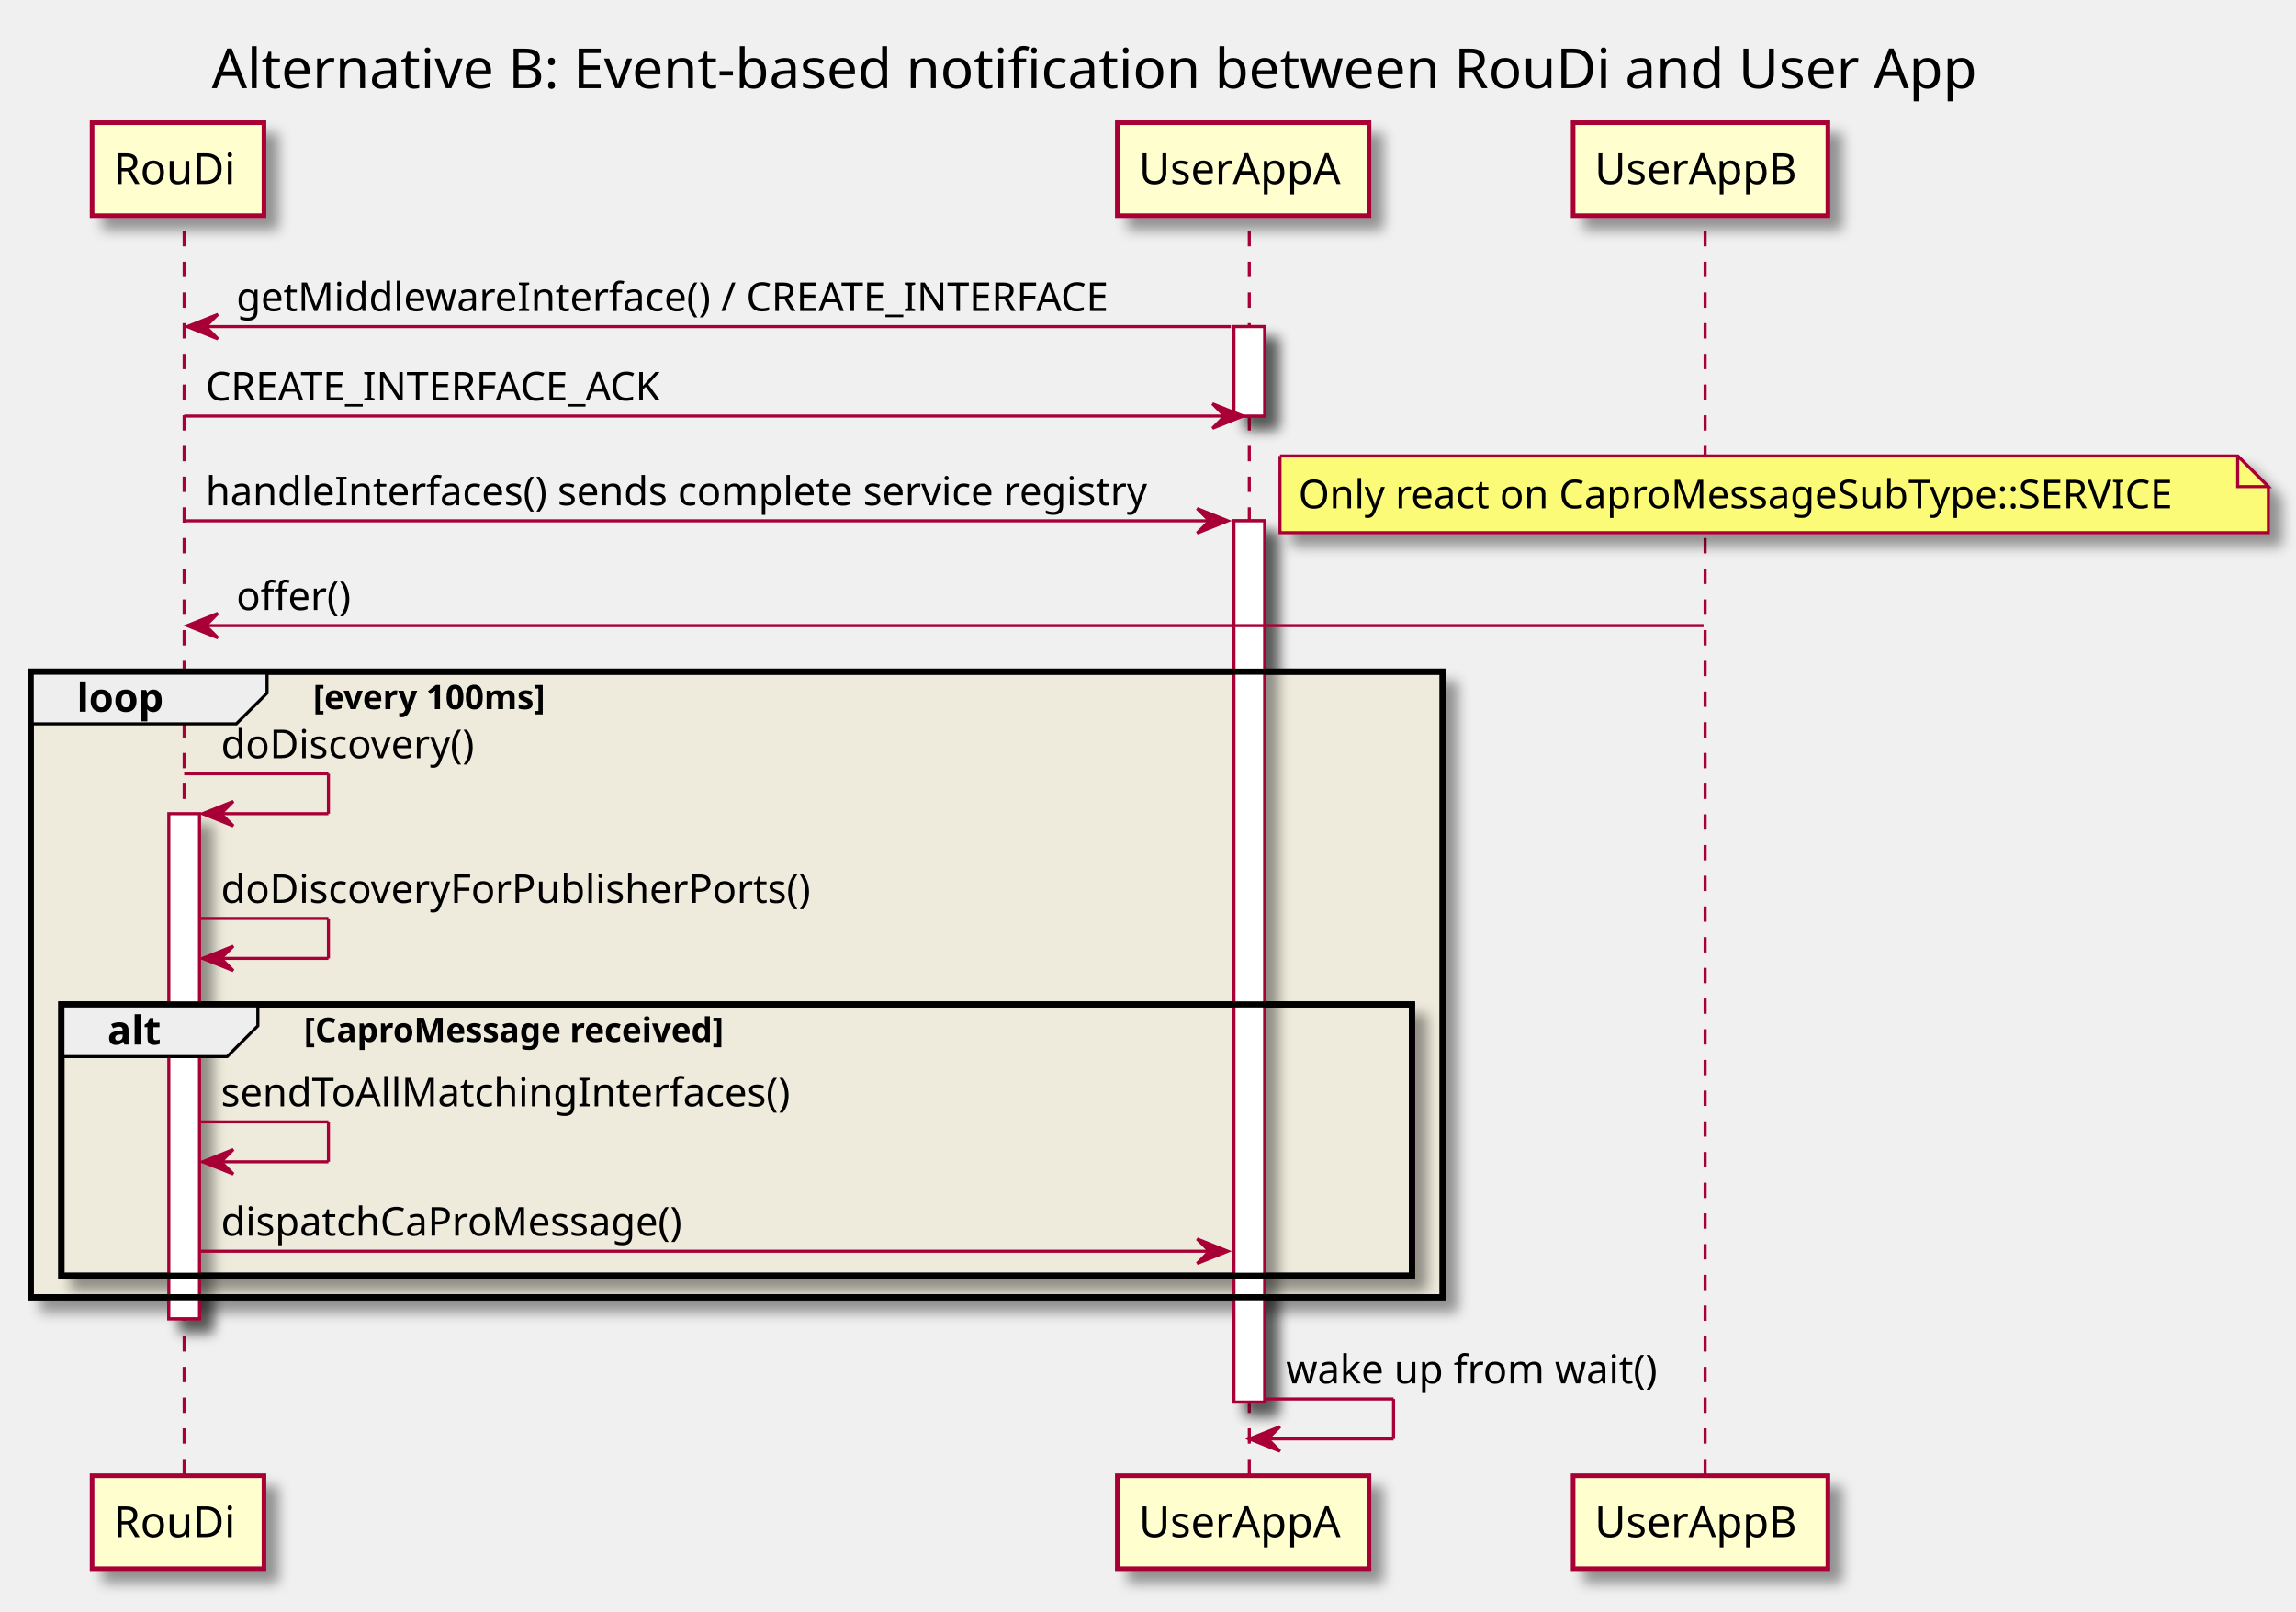
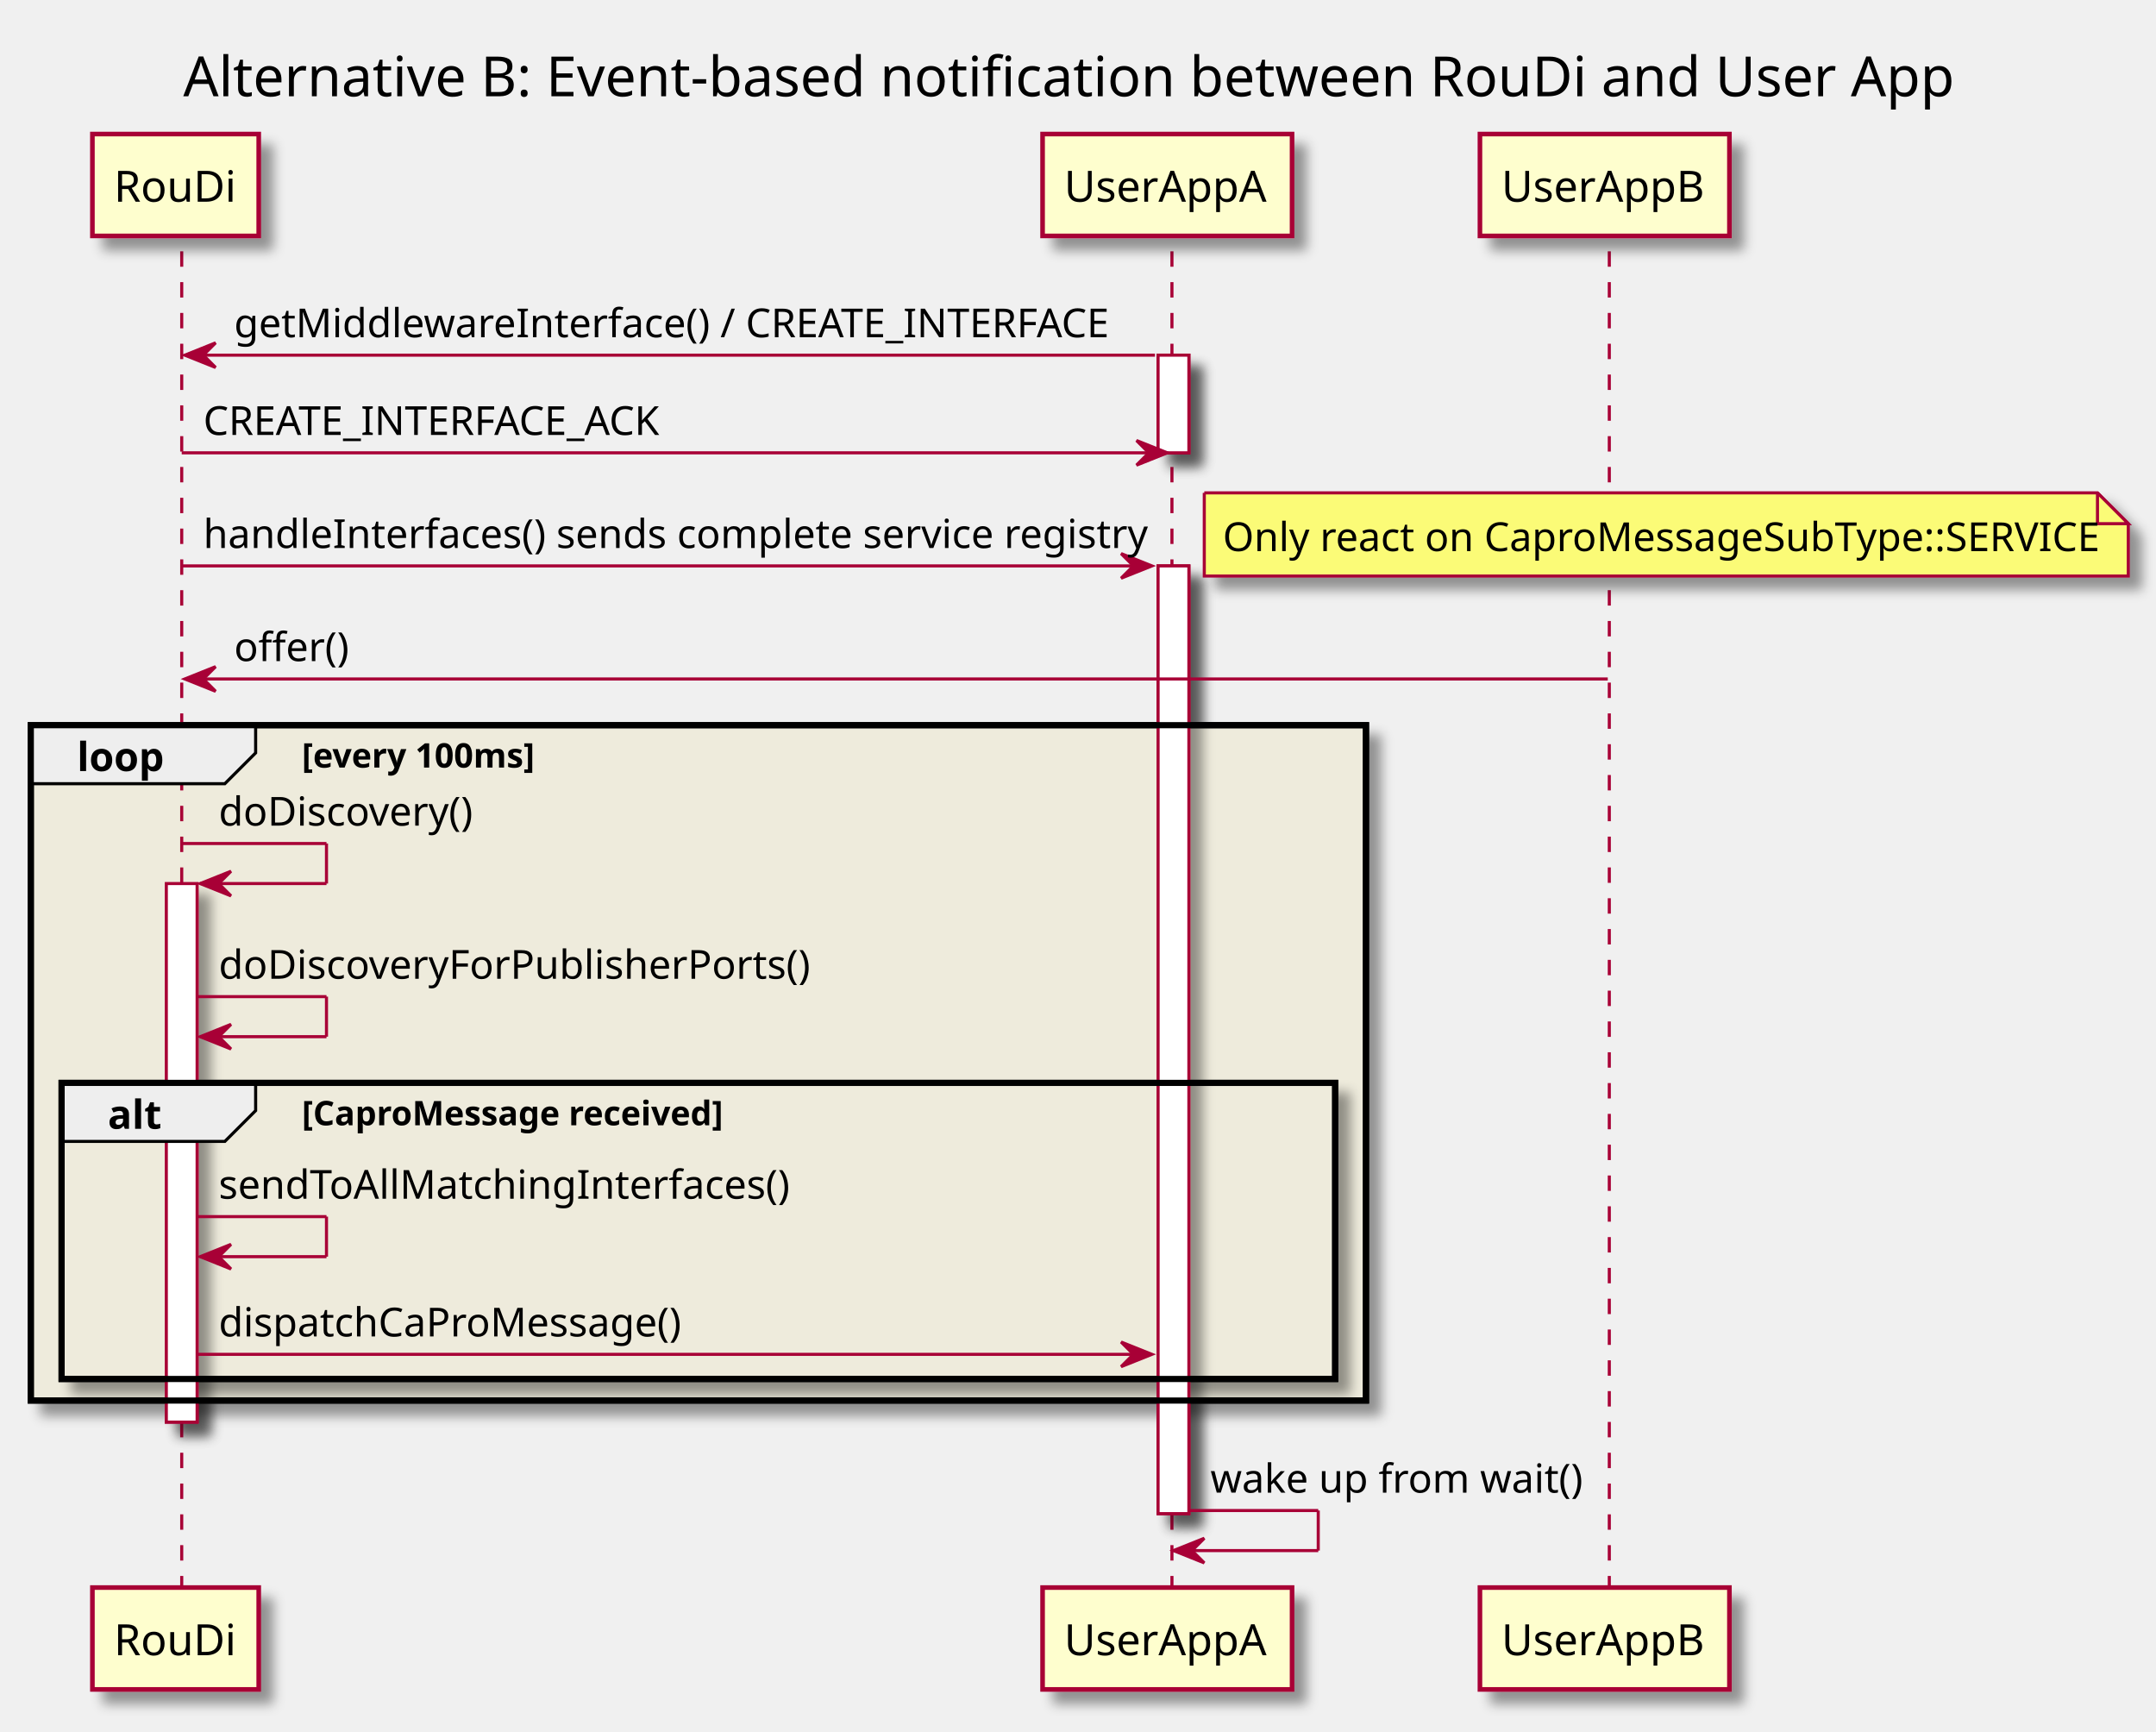
- <svg xmlns="http://www.w3.org/2000/svg" contentScriptType="application/ecmascript" contentStyleType="text/css" height="525px" preserveAspectRatio="none" style="width:748px;height:525px;background:#EEEBDC;" version="1.1" viewBox="0 0 748 525" width="748px" zoomAndPan="magnify">
+ <svg xmlns="http://www.w3.org/2000/svg" contentScriptType="application/ecmascript" contentStyleType="text/css" height="562px" preserveAspectRatio="none" style="width:700px;height:562px;background:#EEEBDC;" version="1.1" viewBox="0 0 700 562" width="700px" zoomAndPan="magnify">
  <defs>
    <filter height="300%" id="f1vj4n721o8uqw" width="300%" x="-1" y="-1">
      <feGaussianBlur result="blurOut" stdDeviation="2.0" />
      <feColorMatrix in="blurOut" result="blurOut2" type="matrix" values="0 0 0 0 0 0 0 0 0 0 0 0 0 0 0 0 0 0 .4 0" />
      <feOffset dx="4.0" dy="4.0" in="blurOut2" result="blurOut3" />
      <feBlend in="SourceGraphic" in2="blurOut3" mode="normal" />
    </filter>
  </defs>
  <g>
-     <text fill="#000000" font-family="sans-serif" font-size="18" lengthAdjust="spacing" textLength="610" x="69" y="28.708">Alternative B: Event-based notification between RouDi and User App</text>
-     <rect fill="#FFFFFF" filter="url(#f1vj4n721o8uqw)" height="164.531" style="stroke:#A80036;stroke-width:1.0;" width="10" x="55" y="265.047" />
-     <rect fill="#FFFFFF" filter="url(#f1vj4n721o8uqw)" height="29.133" style="stroke:#A80036;stroke-width:1.0;" width="10" x="402" y="106.383" />
-     <rect fill="#FFFFFF" filter="url(#f1vj4n721o8uqw)" height="287.062" style="stroke:#A80036;stroke-width:1.0;" width="10" x="402" y="169.648" />
-     <rect fill="#EEEBDC" filter="url(#f1vj4n721o8uqw)" height="203.797" style="stroke:#000000;stroke-width:2.0;" width="460" x="10" y="218.781" />
-     <rect fill="#EEEBDC" filter="url(#f1vj4n721o8uqw)" height="88.398" style="stroke:#000000;stroke-width:2.0;" width="440" x="20" y="327.18" />
-     <line style="stroke:#A80036;stroke-width:1.0;stroke-dasharray:5.0,5.0;" x1="60" x2="60" y1="75.25" y2="481.711" />
-     <line style="stroke:#A80036;stroke-width:1.0;stroke-dasharray:5.0,5.0;" x1="407" x2="407" y1="75.25" y2="481.711" />
-     <line style="stroke:#A80036;stroke-width:1.0;stroke-dasharray:5.0,5.0;" x1="555.5" x2="555.5" y1="75.25" y2="481.711" />
-     <rect fill="#FEFECE" filter="url(#f1vj4n721o8uqw)" height="30.297" style="stroke:#A80036;stroke-width:1.5;" width="56" x="30" y="39.953" />
-     <text fill="#000000" font-family="sans-serif" font-size="14" lengthAdjust="spacing" textLength="42" x="37" y="59.948">RouDi</text>
-     <rect fill="#FEFECE" filter="url(#f1vj4n721o8uqw)" height="30.297" style="stroke:#A80036;stroke-width:1.5;" width="56" x="30" y="480.711" />
-     <text fill="#000000" font-family="sans-serif" font-size="14" lengthAdjust="spacing" textLength="42" x="37" y="500.706">RouDi</text>
-     <rect fill="#FEFECE" filter="url(#f1vj4n721o8uqw)" height="30.297" style="stroke:#A80036;stroke-width:1.5;" width="82" x="364" y="39.953" />
-     <text fill="#000000" font-family="sans-serif" font-size="14" lengthAdjust="spacing" textLength="68" x="371" y="59.948">UserAppA</text>
-     <rect fill="#FEFECE" filter="url(#f1vj4n721o8uqw)" height="30.297" style="stroke:#A80036;stroke-width:1.5;" width="82" x="364" y="480.711" />
-     <text fill="#000000" font-family="sans-serif" font-size="14" lengthAdjust="spacing" textLength="68" x="371" y="500.706">UserAppA</text>
-     <rect fill="#FEFECE" filter="url(#f1vj4n721o8uqw)" height="30.297" style="stroke:#A80036;stroke-width:1.5;" width="83" x="512.5" y="39.953" />
-     <text fill="#000000" font-family="sans-serif" font-size="14" lengthAdjust="spacing" textLength="69" x="519.5" y="59.948">UserAppB</text>
-     <rect fill="#FEFECE" filter="url(#f1vj4n721o8uqw)" height="30.297" style="stroke:#A80036;stroke-width:1.5;" width="83" x="512.5" y="480.711" />
-     <text fill="#000000" font-family="sans-serif" font-size="14" lengthAdjust="spacing" textLength="69" x="519.5" y="500.706">UserAppB</text>
-     <rect fill="#FFFFFF" filter="url(#f1vj4n721o8uqw)" height="164.531" style="stroke:#A80036;stroke-width:1.0;" width="10" x="55" y="265.047" />
-     <rect fill="#FFFFFF" filter="url(#f1vj4n721o8uqw)" height="29.133" style="stroke:#A80036;stroke-width:1.0;" width="10" x="402" y="106.383" />
-     <rect fill="#FFFFFF" filter="url(#f1vj4n721o8uqw)" height="287.062" style="stroke:#A80036;stroke-width:1.0;" width="10" x="402" y="169.648" />
-     <polygon fill="#A80036" points="71,102.383,61,106.383,71,110.383,67,106.383" style="stroke:#A80036;stroke-width:1.0;" />
-     <line style="stroke:#A80036;stroke-width:1.0;" x1="65" x2="401" y1="106.383" y2="106.383" />
-     <text fill="#000000" font-family="sans-serif" font-size="13" lengthAdjust="spacing" textLength="295" x="77" y="101.317">getMiddlewareInterface() / CREATE_INTERFACE</text>
-     <polygon fill="#A80036" points="395,131.516,405,135.516,395,139.516,399,135.516" style="stroke:#A80036;stroke-width:1.0;" />
-     <line style="stroke:#A80036;stroke-width:1.0;" x1="60" x2="401" y1="135.516" y2="135.516" />
-     <text fill="#000000" font-family="sans-serif" font-size="13" lengthAdjust="spacing" textLength="158" x="67" y="130.45">CREATE_INTERFACE_ACK</text>
-     <polygon fill="#A80036" points="390,165.648,400,169.648,390,173.648,394,169.648" style="stroke:#A80036;stroke-width:1.0;" />
-     <line style="stroke:#A80036;stroke-width:1.0;" x1="60" x2="396" y1="169.648" y2="169.648" />
-     <text fill="#000000" font-family="sans-serif" font-size="13" lengthAdjust="spacing" textLength="323" x="67" y="164.583">handleInterfaces() sends complete service registry</text>
-     <path d="M417,148.516 L417,173.516 L739,173.516 L739,158.516 L729,148.516 L417,148.516 " fill="#FBFB77" filter="url(#f1vj4n721o8uqw)" style="stroke:#A80036;stroke-width:1.0;" />
-     <path d="M729,148.516 L729,158.516 L739,158.516 L729,148.516 " fill="#FBFB77" style="stroke:#A80036;stroke-width:1.0;" />
-     <text fill="#000000" font-family="sans-serif" font-size="13" lengthAdjust="spacing" textLength="301" x="423" y="165.583">Only react on CaproMessageSubType::SERVICE</text>
-     <polygon fill="#A80036" points="71,199.781,61,203.781,71,207.781,67,203.781" style="stroke:#A80036;stroke-width:1.0;" />
-     <line style="stroke:#A80036;stroke-width:1.0;" x1="65" x2="555" y1="203.781" y2="203.781" />
-     <text fill="#000000" font-family="sans-serif" font-size="13" lengthAdjust="spacing" textLength="39" x="77" y="198.715">offer()</text>
-     <path d="M10,218.781 L87,218.781 L87,225.781 L77,235.781 L10,235.781 L10,218.781 " fill="#EEEEEE" style="stroke:#000000;stroke-width:1.0;" />
-     <rect fill="none" height="203.797" style="stroke:#000000;stroke-width:2.0;" width="460" x="10" y="218.781" />
-     <text fill="#000000" font-family="sans-serif" font-size="13" font-weight="bold" lengthAdjust="spacing" textLength="32" x="25" y="231.848">loop</text>
-     <text fill="#000000" font-family="sans-serif" font-size="11" font-weight="bold" lengthAdjust="spacing" textLength="91" x="102" y="230.992">[every 100ms]</text>
-     <line style="stroke:#A80036;stroke-width:1.0;" x1="60" x2="107" y1="252.047" y2="252.047" />
-     <line style="stroke:#A80036;stroke-width:1.0;" x1="107" x2="107" y1="252.047" y2="265.047" />
-     <line style="stroke:#A80036;stroke-width:1.0;" x1="66" x2="107" y1="265.047" y2="265.047" />
-     <polygon fill="#A80036" points="76,261.047,66,265.047,76,269.047,72,265.047" style="stroke:#A80036;stroke-width:1.0;" />
-     <text fill="#000000" font-family="sans-serif" font-size="13" lengthAdjust="spacing" textLength="88" x="72" y="246.981">doDiscovery()</text>
-     <line style="stroke:#A80036;stroke-width:1.0;" x1="65" x2="107" y1="299.18" y2="299.18" />
-     <line style="stroke:#A80036;stroke-width:1.0;" x1="107" x2="107" y1="299.18" y2="312.18" />
-     <line style="stroke:#A80036;stroke-width:1.0;" x1="66" x2="107" y1="312.18" y2="312.18" />
-     <polygon fill="#A80036" points="76,308.18,66,312.18,76,316.18,72,312.18" style="stroke:#A80036;stroke-width:1.0;" />
-     <text fill="#000000" font-family="sans-serif" font-size="13" lengthAdjust="spacing" textLength="199" x="72" y="294.114">doDiscoveryForPublisherPorts()</text>
-     <path d="M20,327.18 L84,327.18 L84,334.18 L74,344.18 L20,344.18 L20,327.18 " fill="#EEEEEE" style="stroke:#000000;stroke-width:1.0;" />
-     <rect fill="none" height="88.398" style="stroke:#000000;stroke-width:2.0;" width="440" x="20" y="327.18" />
-     <text fill="#000000" font-family="sans-serif" font-size="13" font-weight="bold" lengthAdjust="spacing" textLength="19" x="35" y="340.247">alt</text>
-     <text fill="#000000" font-family="sans-serif" font-size="11" font-weight="bold" lengthAdjust="spacing" textLength="164" x="99" y="339.39">[CaproMessage received]</text>
-     <line style="stroke:#A80036;stroke-width:1.0;" x1="65" x2="107" y1="365.445" y2="365.445" />
-     <line style="stroke:#A80036;stroke-width:1.0;" x1="107" x2="107" y1="365.445" y2="378.445" />
-     <line style="stroke:#A80036;stroke-width:1.0;" x1="66" x2="107" y1="378.445" y2="378.445" />
-     <polygon fill="#A80036" points="76,374.445,66,378.445,76,382.445,72,378.445" style="stroke:#A80036;stroke-width:1.0;" />
-     <text fill="#000000" font-family="sans-serif" font-size="13" lengthAdjust="spacing" textLength="192" x="72" y="360.379">sendToAllMatchingInterfaces()</text>
-     <polygon fill="#A80036" points="390,403.578,400,407.578,390,411.578,394,407.578" style="stroke:#A80036;stroke-width:1.0;" />
-     <line style="stroke:#A80036;stroke-width:1.0;" x1="65" x2="396" y1="407.578" y2="407.578" />
-     <text fill="#000000" font-family="sans-serif" font-size="13" lengthAdjust="spacing" textLength="159" x="72" y="402.512">dispatchCaProMessage()</text>
-     <line style="stroke:#A80036;stroke-width:1.0;" x1="412" x2="454" y1="455.711" y2="455.711" />
-     <line style="stroke:#A80036;stroke-width:1.0;" x1="454" x2="454" y1="455.711" y2="468.711" />
-     <line style="stroke:#A80036;stroke-width:1.0;" x1="407" x2="454" y1="468.711" y2="468.711" />
-     <polygon fill="#A80036" points="417,464.711,407,468.711,417,472.711,413,468.711" style="stroke:#A80036;stroke-width:1.0;" />
-     <text fill="#000000" font-family="sans-serif" font-size="13" lengthAdjust="spacing" textLength="125" x="419" y="450.645">wake up from wait()</text>
+     <text fill="#000000" font-family="sans-serif" font-size="18" lengthAdjust="spacing" textLength="581" x="59.5" y="31.242">Alternative B: Event-based notification between RouDi and User App</text>
+     <rect fill="#FFFFFF" filter="url(#f1vj4n721o8uqw)" height="174.824" style="stroke:#A80036;stroke-width:1.0;" width="10" x="54" y="286.82" />
+     <rect fill="#FFFFFF" filter="url(#f1vj4n721o8uqw)" height="31.706" style="stroke:#A80036;stroke-width:1.0;" width="10" x="376" y="115.29" />
+     <rect fill="#FFFFFF" filter="url(#f1vj4n721o8uqw)" height="307.648" style="stroke:#A80036;stroke-width:1.0;" width="10" x="376" y="183.702" />
+     <rect fill="#EEEBDC" filter="url(#f1vj4n721o8uqw)" height="219.236" style="stroke:#000000;stroke-width:2.0;" width="433.5" x="10" y="235.408" />
+     <rect fill="#EEEBDC" filter="url(#f1vj4n721o8uqw)" height="96.118" style="stroke:#000000;stroke-width:2.0;" width="413.5" x="20" y="351.526" />
+     <line style="stroke:#A80036;stroke-width:1.0;stroke-dasharray:5.0,5.0;" x1="59" x2="59" y1="81.584" y2="516.35" />
+     <line style="stroke:#A80036;stroke-width:1.0;stroke-dasharray:5.0,5.0;" x1="380.5" x2="380.5" y1="81.584" y2="516.35" />
+     <line style="stroke:#A80036;stroke-width:1.0;stroke-dasharray:5.0,5.0;" x1="522.5" x2="522.5" y1="81.584" y2="516.35" />
+     <rect fill="#FEFECE" filter="url(#f1vj4n721o8uqw)" height="33.068" style="stroke:#A80036;stroke-width:1.5;" width="54" x="30" y="43.516" />
+     <text fill="#000000" font-family="sans-serif" font-size="14" lengthAdjust="spacing" textLength="40" x="37" y="65.482">RouDi</text>
+     <rect fill="#FEFECE" filter="url(#f1vj4n721o8uqw)" height="33.068" style="stroke:#A80036;stroke-width:1.5;" width="54" x="30" y="515.35" />
+     <text fill="#000000" font-family="sans-serif" font-size="14" lengthAdjust="spacing" textLength="40" x="37" y="537.316">RouDi</text>
+     <rect fill="#FEFECE" filter="url(#f1vj4n721o8uqw)" height="33.068" style="stroke:#A80036;stroke-width:1.5;" width="81" x="338.5" y="43.516" />
+     <text fill="#000000" font-family="sans-serif" font-size="14" lengthAdjust="spacing" textLength="67" x="345.5" y="65.482">UserAppA</text>
+     <rect fill="#FEFECE" filter="url(#f1vj4n721o8uqw)" height="33.068" style="stroke:#A80036;stroke-width:1.5;" width="81" x="338.5" y="515.35" />
+     <text fill="#000000" font-family="sans-serif" font-size="14" lengthAdjust="spacing" textLength="67" x="345.5" y="537.316">UserAppA</text>
+     <rect fill="#FEFECE" filter="url(#f1vj4n721o8uqw)" height="33.068" style="stroke:#A80036;stroke-width:1.5;" width="81" x="480.5" y="43.516" />
+     <text fill="#000000" font-family="sans-serif" font-size="14" lengthAdjust="spacing" textLength="67" x="487.5" y="65.482">UserAppB</text>
+     <rect fill="#FEFECE" filter="url(#f1vj4n721o8uqw)" height="33.068" style="stroke:#A80036;stroke-width:1.5;" width="81" x="480.5" y="515.35" />
+     <text fill="#000000" font-family="sans-serif" font-size="14" lengthAdjust="spacing" textLength="67" x="487.5" y="537.316">UserAppB</text>
+     <rect fill="#FFFFFF" filter="url(#f1vj4n721o8uqw)" height="174.824" style="stroke:#A80036;stroke-width:1.0;" width="10" x="54" y="286.82" />
+     <rect fill="#FFFFFF" filter="url(#f1vj4n721o8uqw)" height="31.706" style="stroke:#A80036;stroke-width:1.0;" width="10" x="376" y="115.29" />
+     <rect fill="#FFFFFF" filter="url(#f1vj4n721o8uqw)" height="307.648" style="stroke:#A80036;stroke-width:1.0;" width="10" x="376" y="183.702" />
+     <polygon fill="#A80036" points="70,111.29,60,115.29,70,119.29,66,115.29" style="stroke:#A80036;stroke-width:1.0;" />
+     <line style="stroke:#A80036;stroke-width:1.0;" x1="64" x2="375" y1="115.29" y2="115.29" />
+     <text fill="#000000" font-family="sans-serif" font-size="13" lengthAdjust="spacing" textLength="279" x="76" y="109.481">getMiddlewareInterface() / CREATE_INTERFACE</text>
+     <polygon fill="#A80036" points="369,142.996,379,146.996,369,150.996,373,146.996" style="stroke:#A80036;stroke-width:1.0;" />
+     <line style="stroke:#A80036;stroke-width:1.0;" x1="59" x2="375" y1="146.996" y2="146.996" />
+     <text fill="#000000" font-family="sans-serif" font-size="13" lengthAdjust="spacing" textLength="147" x="66" y="141.187">CREATE_INTERFACE_ACK</text>
+     <polygon fill="#A80036" points="364,179.702,374,183.702,364,187.702,368,183.702" style="stroke:#A80036;stroke-width:1.0;" />
+     <line style="stroke:#A80036;stroke-width:1.0;" x1="59" x2="370" y1="183.702" y2="183.702" />
+     <text fill="#000000" font-family="sans-serif" font-size="13" lengthAdjust="spacing" textLength="298" x="66" y="177.893">handleInterfaces() sends complete service registry</text>
+     <path d="M391,159.996 L391,186.996 L691,186.996 L691,169.996 L681,159.996 L391,159.996 " fill="#FBFB77" filter="url(#f1vj4n721o8uqw)" style="stroke:#A80036;stroke-width:1.0;" />
+     <path d="M681,159.996 L681,169.996 L691,169.996 L681,159.996 " fill="#FBFB77" style="stroke:#A80036;stroke-width:1.0;" />
+     <text fill="#000000" font-family="sans-serif" font-size="13" lengthAdjust="spacing" textLength="279" x="397" y="178.893">Only react on CaproMessageSubType::SERVICE</text>
+     <polygon fill="#A80036" points="70,216.408,60,220.408,70,224.408,66,220.408" style="stroke:#A80036;stroke-width:1.0;" />
+     <line style="stroke:#A80036;stroke-width:1.0;" x1="64" x2="522" y1="220.408" y2="220.408" />
+     <text fill="#000000" font-family="sans-serif" font-size="13" lengthAdjust="spacing" textLength="36" x="76" y="214.599">offer()</text>
+     <path d="M10,235.408 L83,235.408 L83,244.408 L73,254.408 L10,254.408 L10,235.408 " fill="#EEEEEE" style="stroke:#000000;stroke-width:1.0;" />
+     <rect fill="none" height="219.236" style="stroke:#000000;stroke-width:2.0;" width="433.5" x="10" y="235.408" />
+     <text fill="#000000" font-family="sans-serif" font-size="13" font-weight="bold" lengthAdjust="spacing" textLength="28" x="25" y="250.305">loop</text>
+     <text fill="#000000" font-family="sans-serif" font-size="11" font-weight="bold" lengthAdjust="spacing" textLength="76" x="98" y="249.167">[every 100ms]</text>
+     <line style="stroke:#A80036;stroke-width:1.0;" x1="59" x2="106" y1="273.82" y2="273.82" />
+     <line style="stroke:#A80036;stroke-width:1.0;" x1="106" x2="106" y1="273.82" y2="286.82" />
+     <line style="stroke:#A80036;stroke-width:1.0;" x1="65" x2="106" y1="286.82" y2="286.82" />
+     <polygon fill="#A80036" points="75,282.82,65,286.82,75,290.82,71,286.82" style="stroke:#A80036;stroke-width:1.0;" />
+     <text fill="#000000" font-family="sans-serif" font-size="13" lengthAdjust="spacing" textLength="82" x="71" y="268.011">doDiscovery()</text>
+     <line style="stroke:#A80036;stroke-width:1.0;" x1="64" x2="106" y1="323.526" y2="323.526" />
+     <line style="stroke:#A80036;stroke-width:1.0;" x1="106" x2="106" y1="323.526" y2="336.526" />
+     <line style="stroke:#A80036;stroke-width:1.0;" x1="65" x2="106" y1="336.526" y2="336.526" />
+     <polygon fill="#A80036" points="75,332.526,65,336.526,75,340.526,71,336.526" style="stroke:#A80036;stroke-width:1.0;" />
+     <text fill="#000000" font-family="sans-serif" font-size="13" lengthAdjust="spacing" textLength="190" x="71" y="317.717">doDiscoveryForPublisherPorts()</text>
+     <path d="M20,351.526 L83,351.526 L83,360.526 L73,370.526 L20,370.526 L20,351.526 " fill="#EEEEEE" style="stroke:#000000;stroke-width:1.0;" />
+     <rect fill="none" height="96.118" style="stroke:#000000;stroke-width:2.0;" width="413.5" x="20" y="351.526" />
+     <text fill="#000000" font-family="sans-serif" font-size="13" font-weight="bold" lengthAdjust="spacing" textLength="18" x="35" y="366.423">alt</text>
+     <text fill="#000000" font-family="sans-serif" font-size="11" font-weight="bold" lengthAdjust="spacing" textLength="140" x="98" y="365.285">[CaproMessage received]</text>
+     <line style="stroke:#A80036;stroke-width:1.0;" x1="64" x2="106" y1="394.938" y2="394.938" />
+     <line style="stroke:#A80036;stroke-width:1.0;" x1="106" x2="106" y1="394.938" y2="407.938" />
+     <line style="stroke:#A80036;stroke-width:1.0;" x1="65" x2="106" y1="407.938" y2="407.938" />
+     <polygon fill="#A80036" points="75,403.938,65,407.938,75,411.938,71,407.938" style="stroke:#A80036;stroke-width:1.0;" />
+     <text fill="#000000" font-family="sans-serif" font-size="13" lengthAdjust="spacing" textLength="182" x="71" y="389.129">sendToAllMatchingInterfaces()</text>
+     <polygon fill="#A80036" points="364,435.644,374,439.644,364,443.644,368,439.644" style="stroke:#A80036;stroke-width:1.0;" />
+     <line style="stroke:#A80036;stroke-width:1.0;" x1="64" x2="370" y1="439.644" y2="439.644" />
+     <text fill="#000000" font-family="sans-serif" font-size="13" lengthAdjust="spacing" textLength="148" x="71" y="433.835">dispatchCaProMessage()</text>
+     <line style="stroke:#A80036;stroke-width:1.0;" x1="386" x2="428" y1="490.35" y2="490.35" />
+     <line style="stroke:#A80036;stroke-width:1.0;" x1="428" x2="428" y1="490.35" y2="503.35" />
+     <line style="stroke:#A80036;stroke-width:1.0;" x1="381" x2="428" y1="503.35" y2="503.35" />
+     <polygon fill="#A80036" points="391,499.35,381,503.35,391,507.35,387,503.35" style="stroke:#A80036;stroke-width:1.0;" />
+     <text fill="#000000" font-family="sans-serif" font-size="13" lengthAdjust="spacing" textLength="118" x="393" y="484.541">wake up from wait()</text>
  </g>
</svg>
